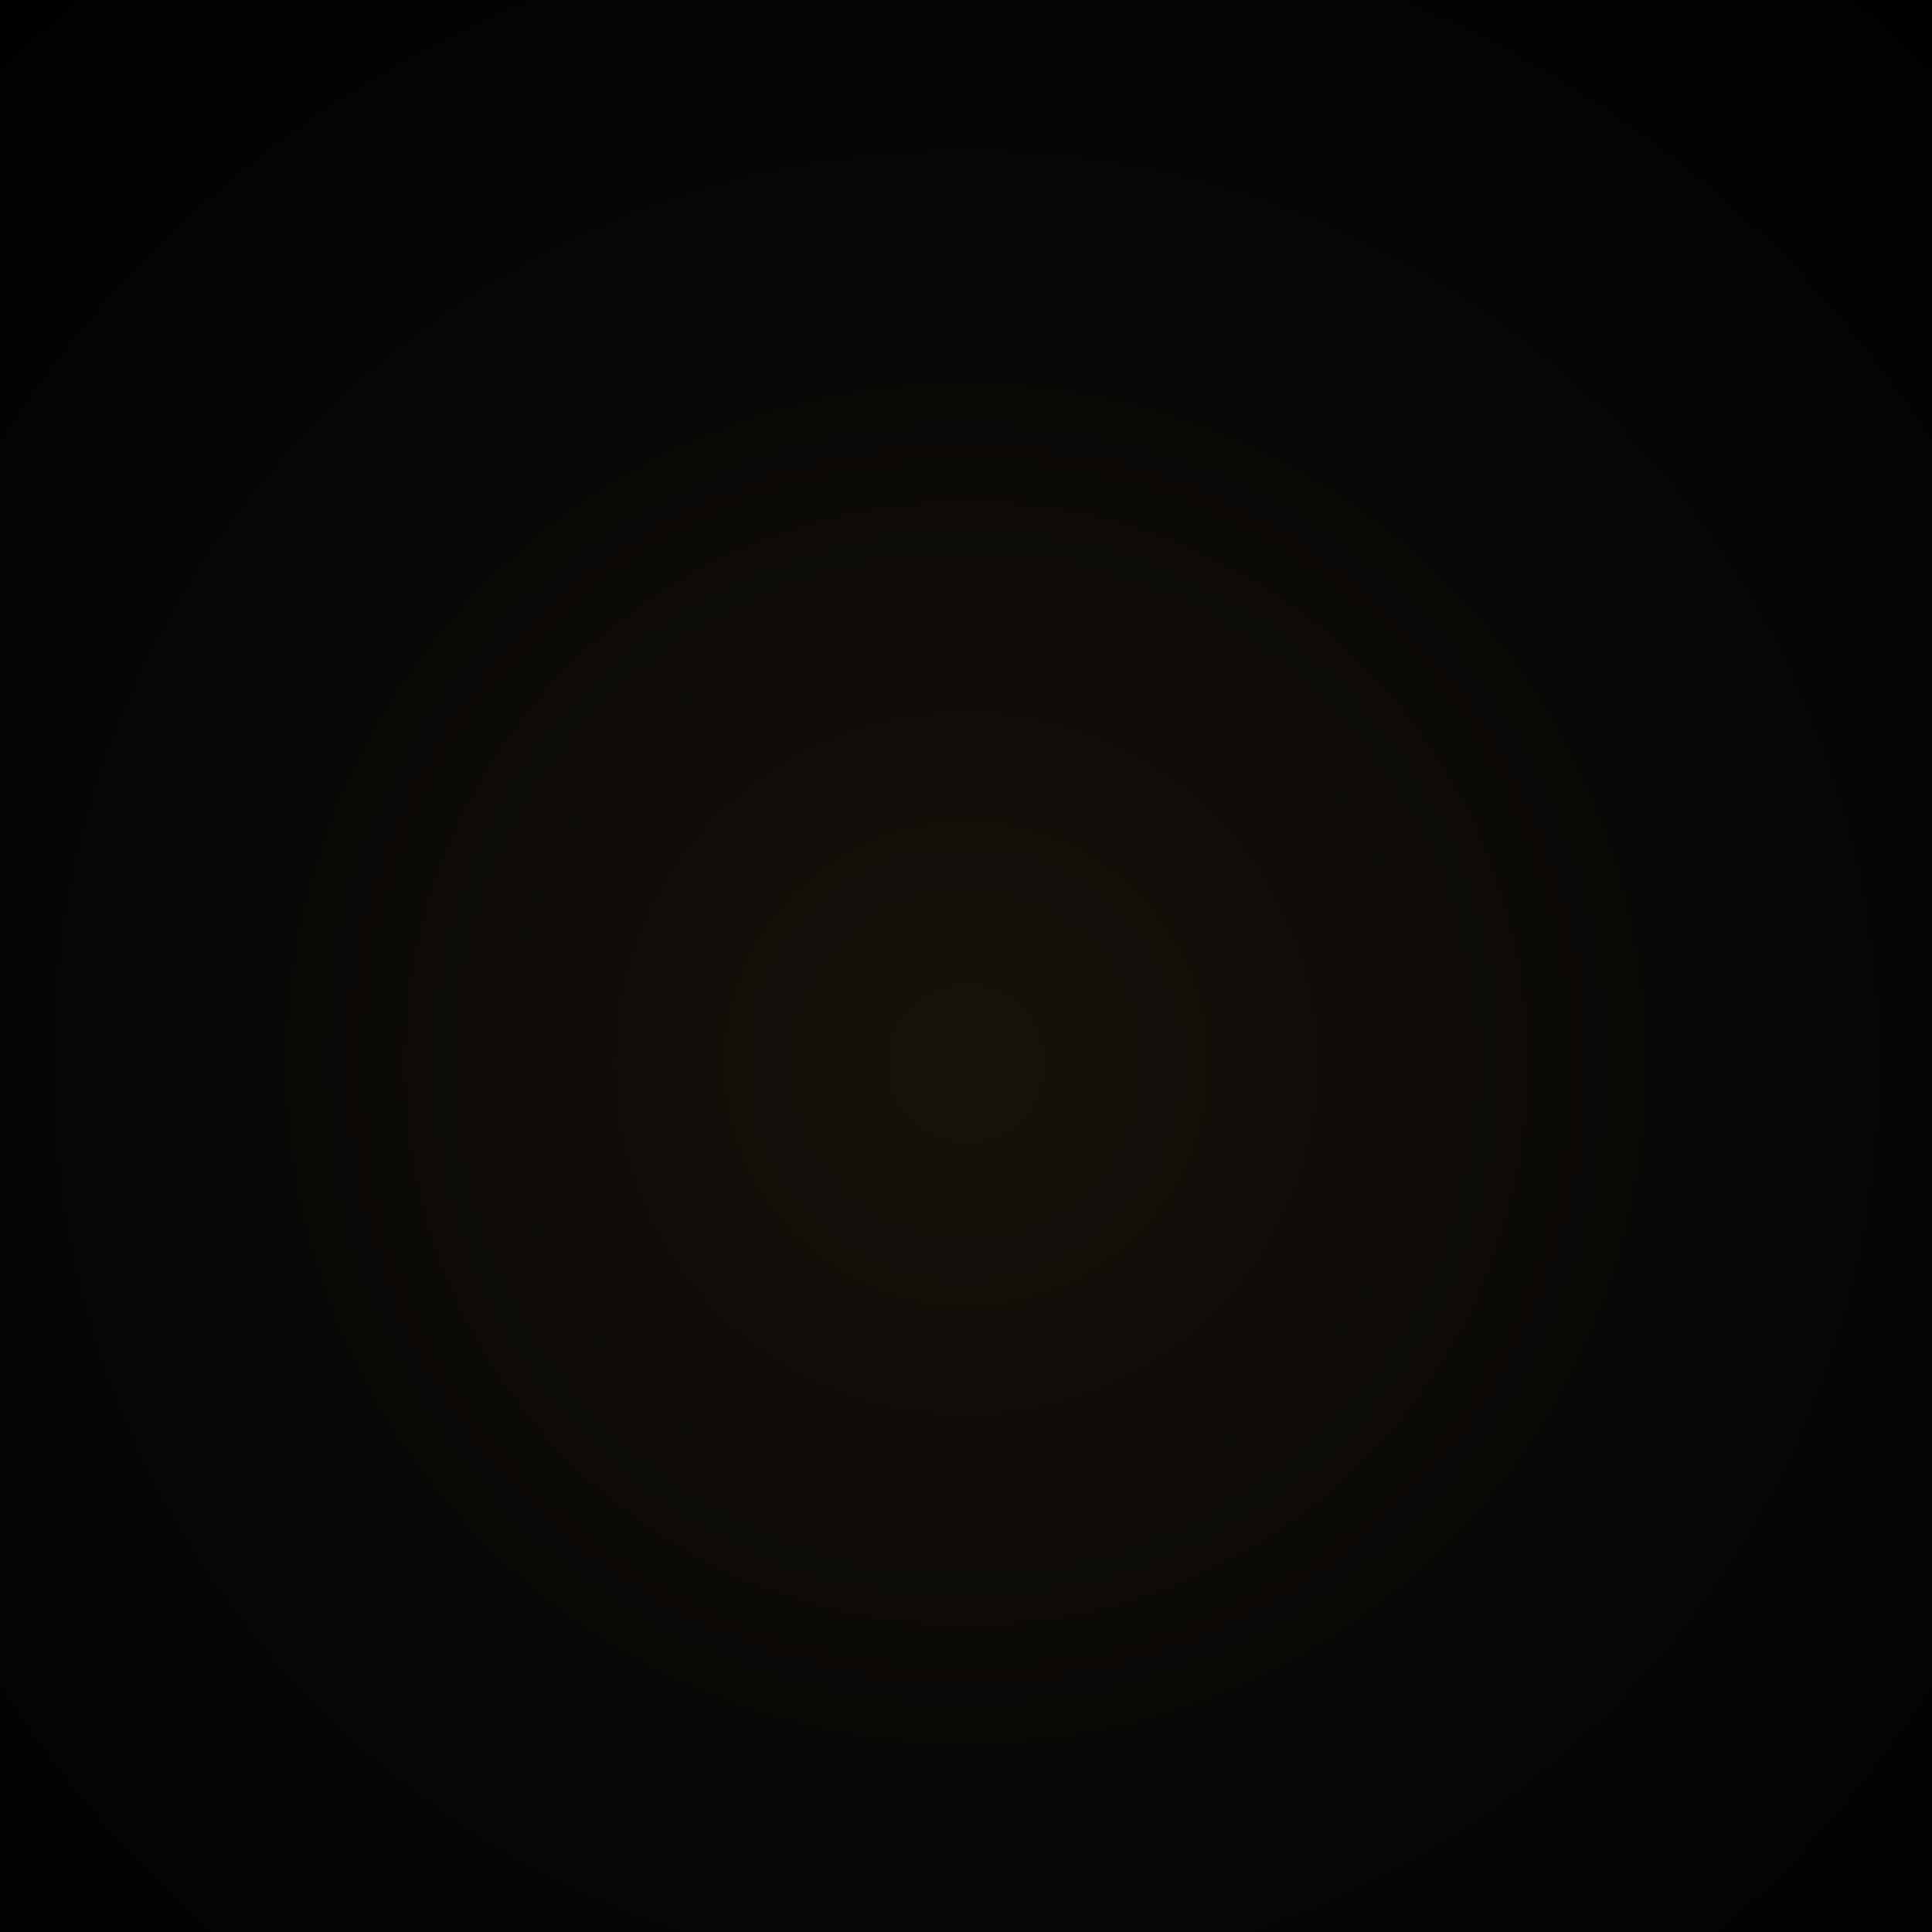
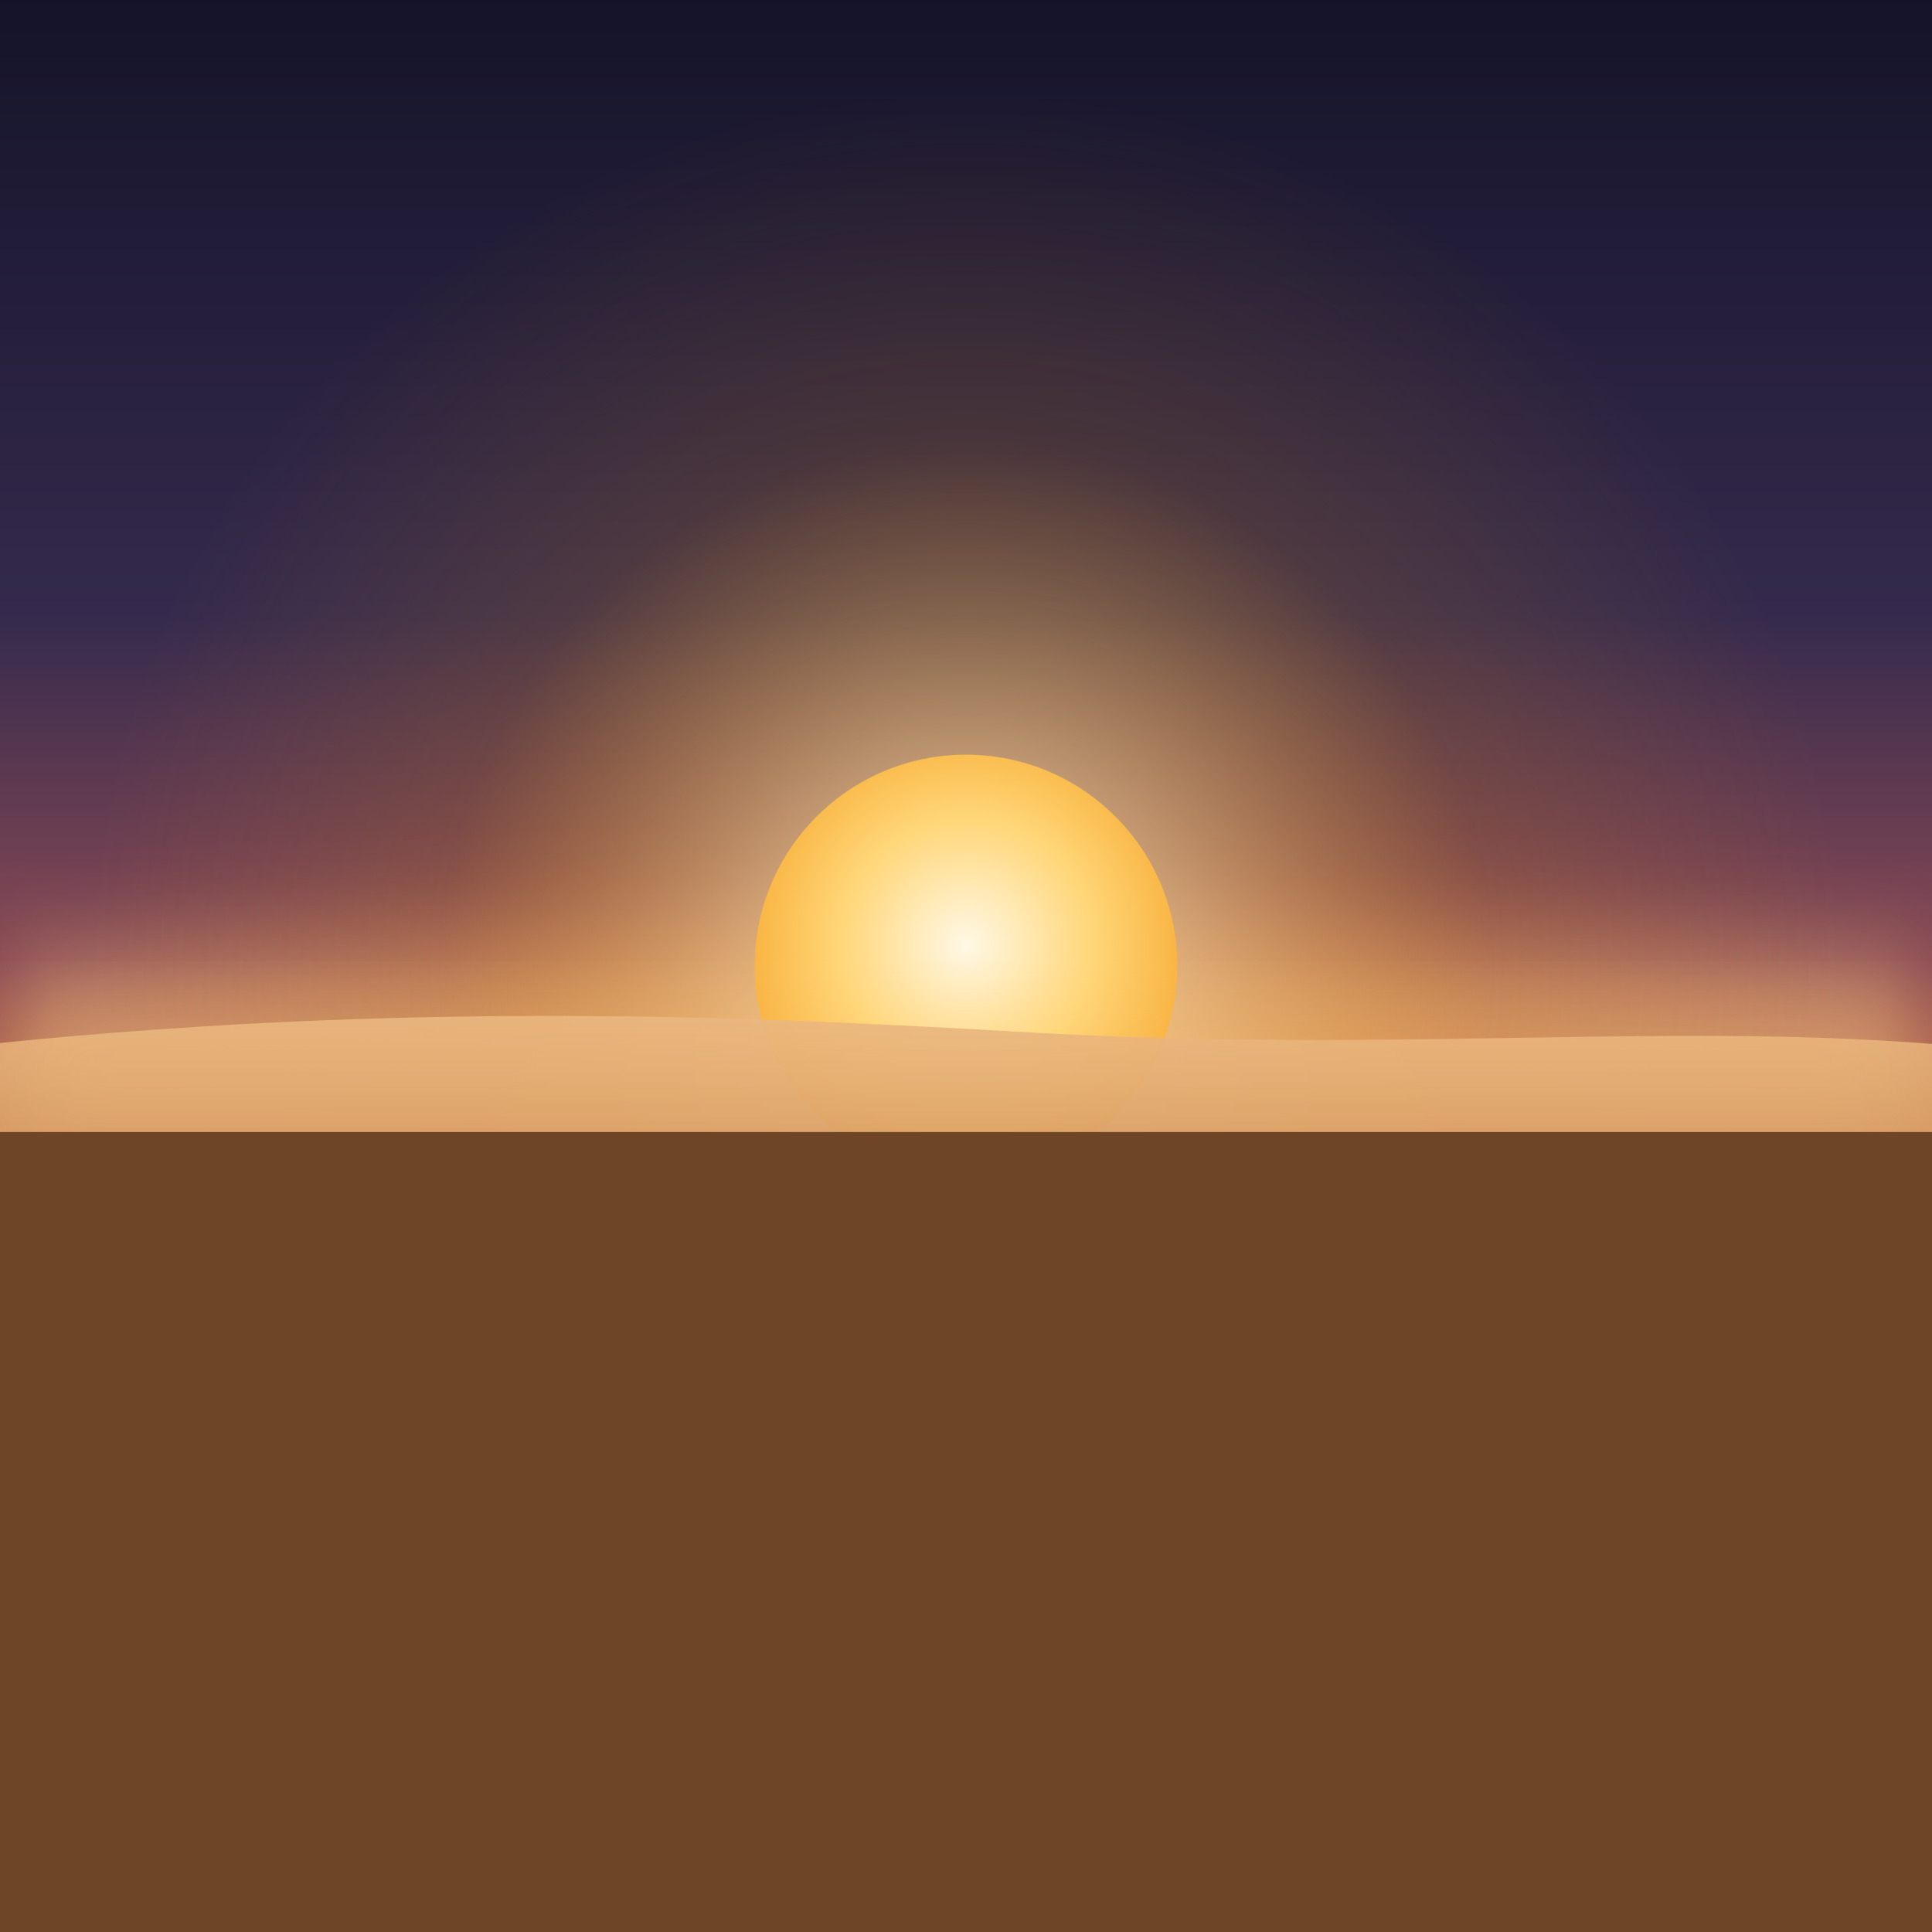
<svg xmlns="http://www.w3.org/2000/svg" viewBox="0 0 1024 1024" width="1024" height="1024">
  <defs>
-     <linearGradient id="gold" gradientUnits="userSpaceOnUse" x1="0" y1="0" x2="0" y2="73.05">
-       <stop offset="0" stop-color="#fff7e2" />
-       <stop offset="0.5" stop-color="#f3cd7c" />
-       <stop offset="1" stop-color="#c58d34" />
+     <linearGradient id="sky" x1="0" y1="0" x2="0" y2="1">
+       <stop offset="0" stop-color="#141329" />
+       <stop offset="0.32" stop-color="#352a4d" />
+       <stop offset="0.5" stop-color="#8a4a54" />
+       <stop offset="0.63" stop-color="#e07d3c" />
+       <stop offset="0.72" stop-color="#ffc673" />
+       <stop offset="1" stop-color="#ffe0a0" />
    </linearGradient>
-     <linearGradient id="line" x1="0" y1="0" x2="1" y2="0">
-       <stop offset="0" stop-color="#f3cd7c" stop-opacity="0" />
-       <stop offset="0.5" stop-color="#fff2cf" />
-       <stop offset="1" stop-color="#f3cd7c" stop-opacity="0" />
+     <radialGradient id="bloom" cx="0.5" cy="0.5" r="0.45">
+       <stop offset="0" stop-color="#fff2cf" stop-opacity="0.95" />
+       <stop offset="0.28" stop-color="#ffcf7a" stop-opacity="0.55" />
+       <stop offset="0.6" stop-color="#f59e0b" stop-opacity="0.14" />
+       <stop offset="1" stop-color="#f59e0b" stop-opacity="0" />
+     </radialGradient>
+     <radialGradient id="sunDisc" cx="0.5" cy="0.45" r="0.6">
+       <stop offset="0" stop-color="#fff8e6" />
+       <stop offset="0.5" stop-color="#ffd678" />
+       <stop offset="1" stop-color="#f6a52a" />
+     </radialGradient>
+     <linearGradient id="duneFar" x1="0" y1="0" x2="0" y2="1">
+       <stop offset="0" stop-color="#e9b57f" />
+       <stop offset="1" stop-color="#cd9058" />
    </linearGradient>
-     <filter id="bloom" x="-50%" y="-200%" width="200%" height="500%">
-       <feGaussianBlur stdDeviation="40" />
+     <filter id="soft" x="-40%" y="-40%" width="180%" height="180%">
+       <feGaussianBlur stdDeviation="26" />
    </filter>
-     <filter id="lineglow" x="-50%" y="-200%" width="200%" height="500%">
-       <feGaussianBlur stdDeviation="6" />
-     </filter>
-     <radialGradient id="bg" cx="0.5" cy="0.55" r="0.8">
-       <stop offset="0" stop-color="#17120b" />
-       <stop offset="0.55" stop-color="#070605" />
-       <stop offset="1" stop-color="#000" />
-     </radialGradient>
  </defs>
-   <rect width="1024" height="1024" fill="url(#bg)" />
+   <rect width="1024" height="1024" fill="url(#sky)" />
+   <ellipse cx="512" cy="565" rx="820" ry="70" fill="#ffcf82" opacity="0.4" filter="url(#soft)" />
+   <rect width="1024" height="1024" fill="url(#bloom)" />
+   <circle cx="512" cy="512" r="112" fill="url(#sunDisc)" />
+   <path d="M -30 556 C 220 528 420 540 560 548 C 760 558 900 540 1054 556 L 1054 640 L -30 640 Z" fill="url(#duneFar)" opacity="0.9" />
+   <rect x="-30" y="536" width="1084" height="66" fill="#ffd18a" opacity="0.16" filter="url(#soft)" />
+   <rect x="-30" y="600" width="1084" height="484" fill="#6e4526" />
</svg>
